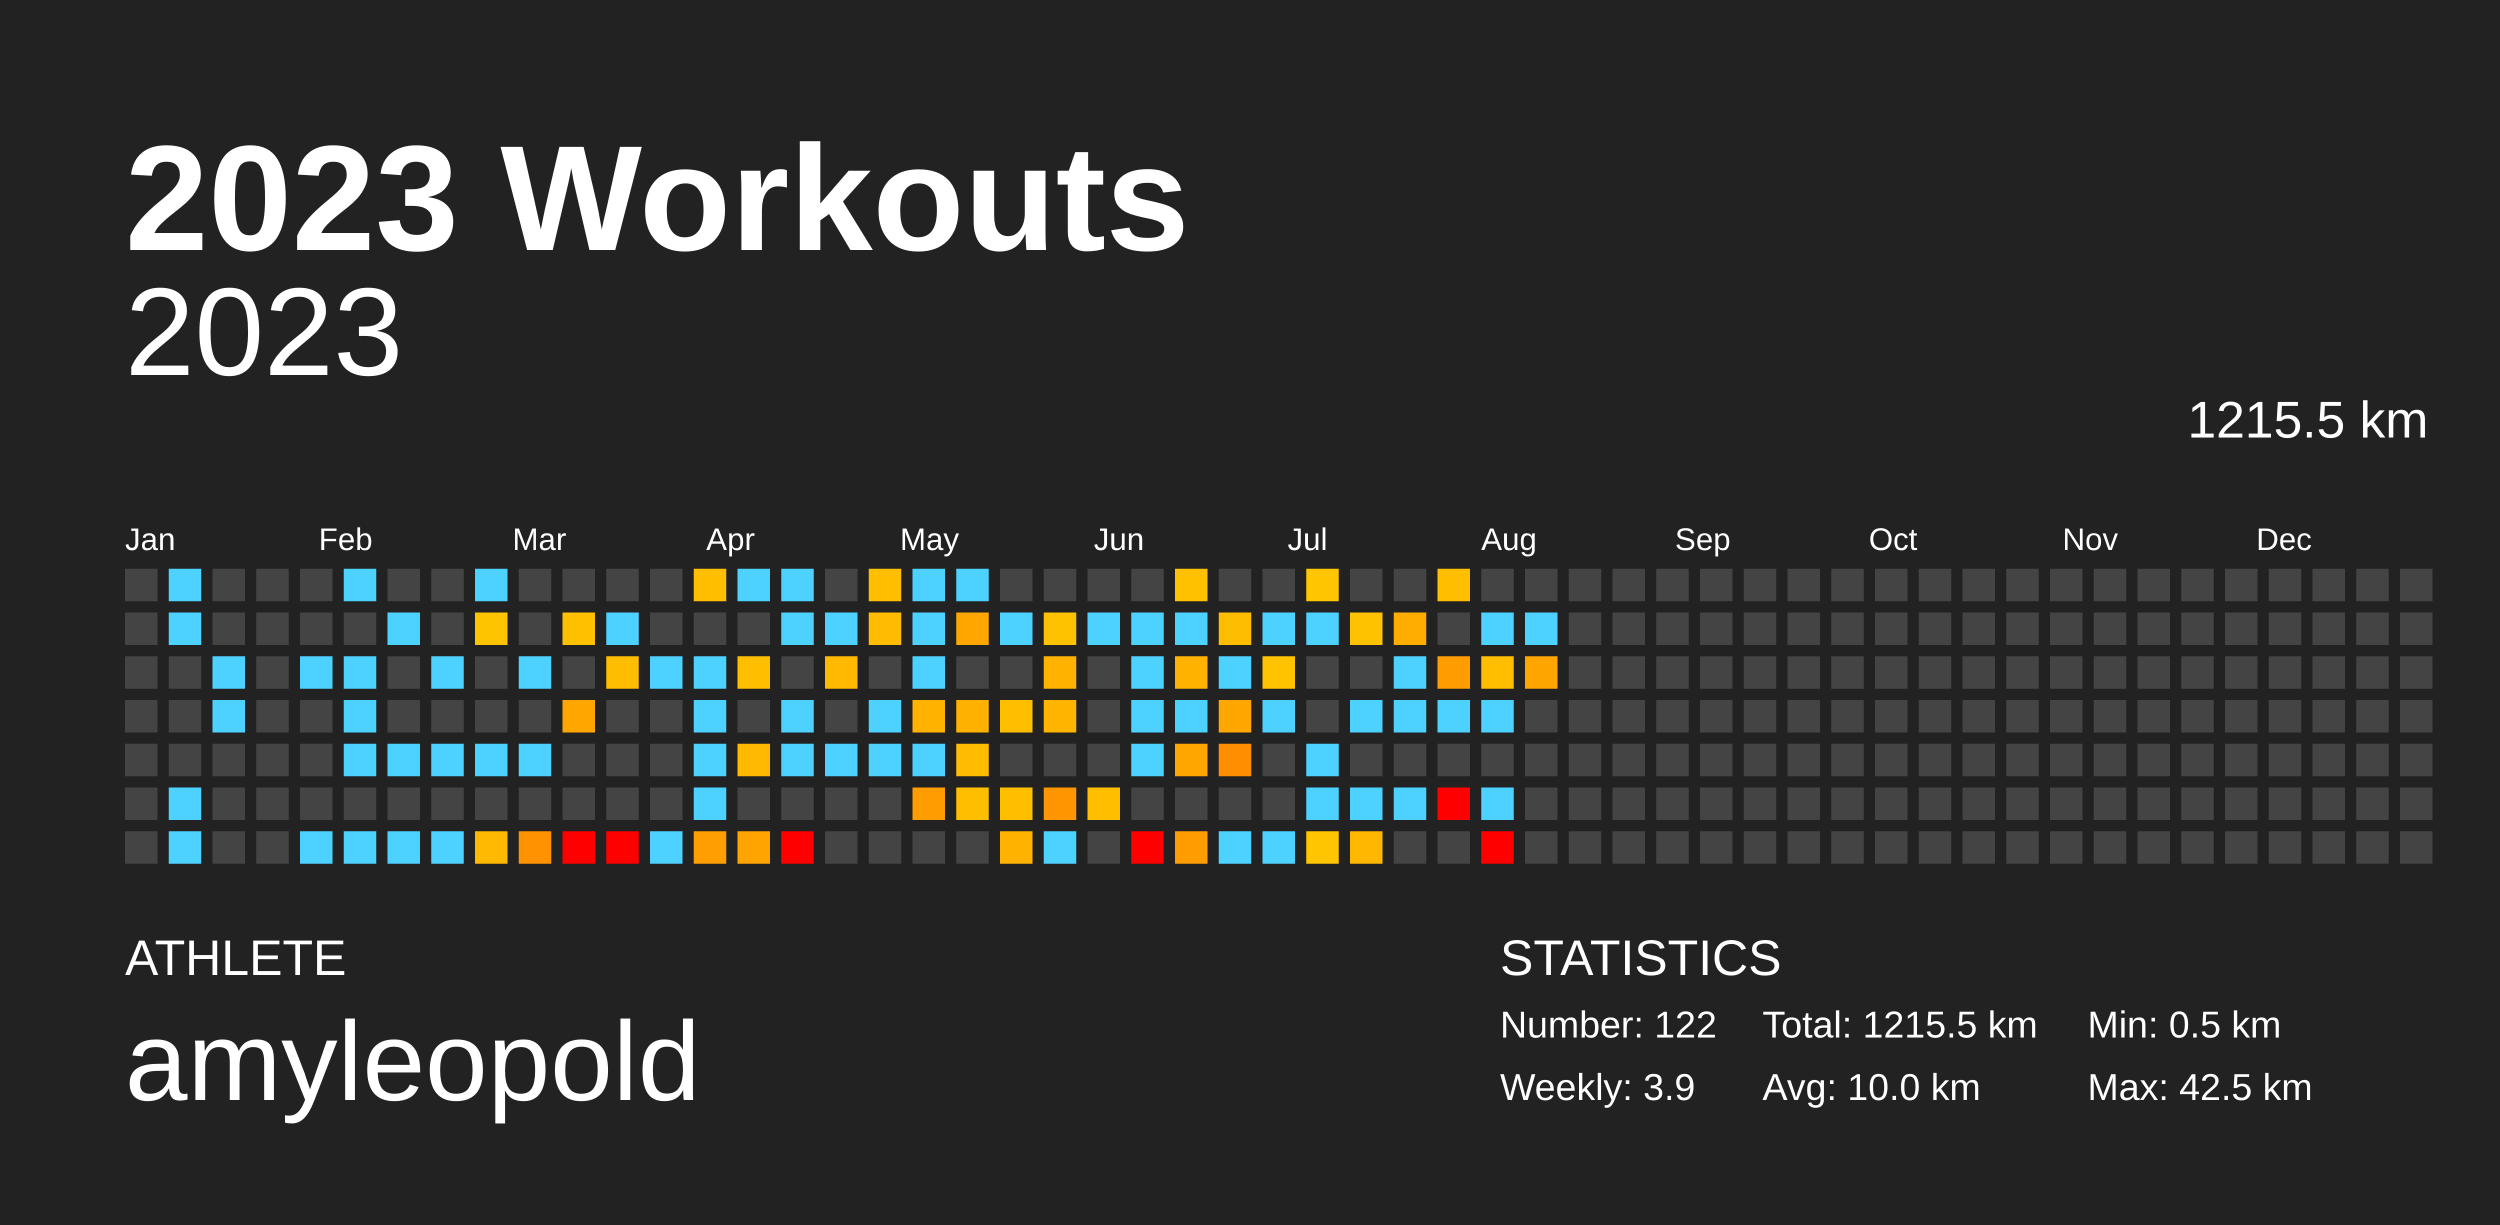
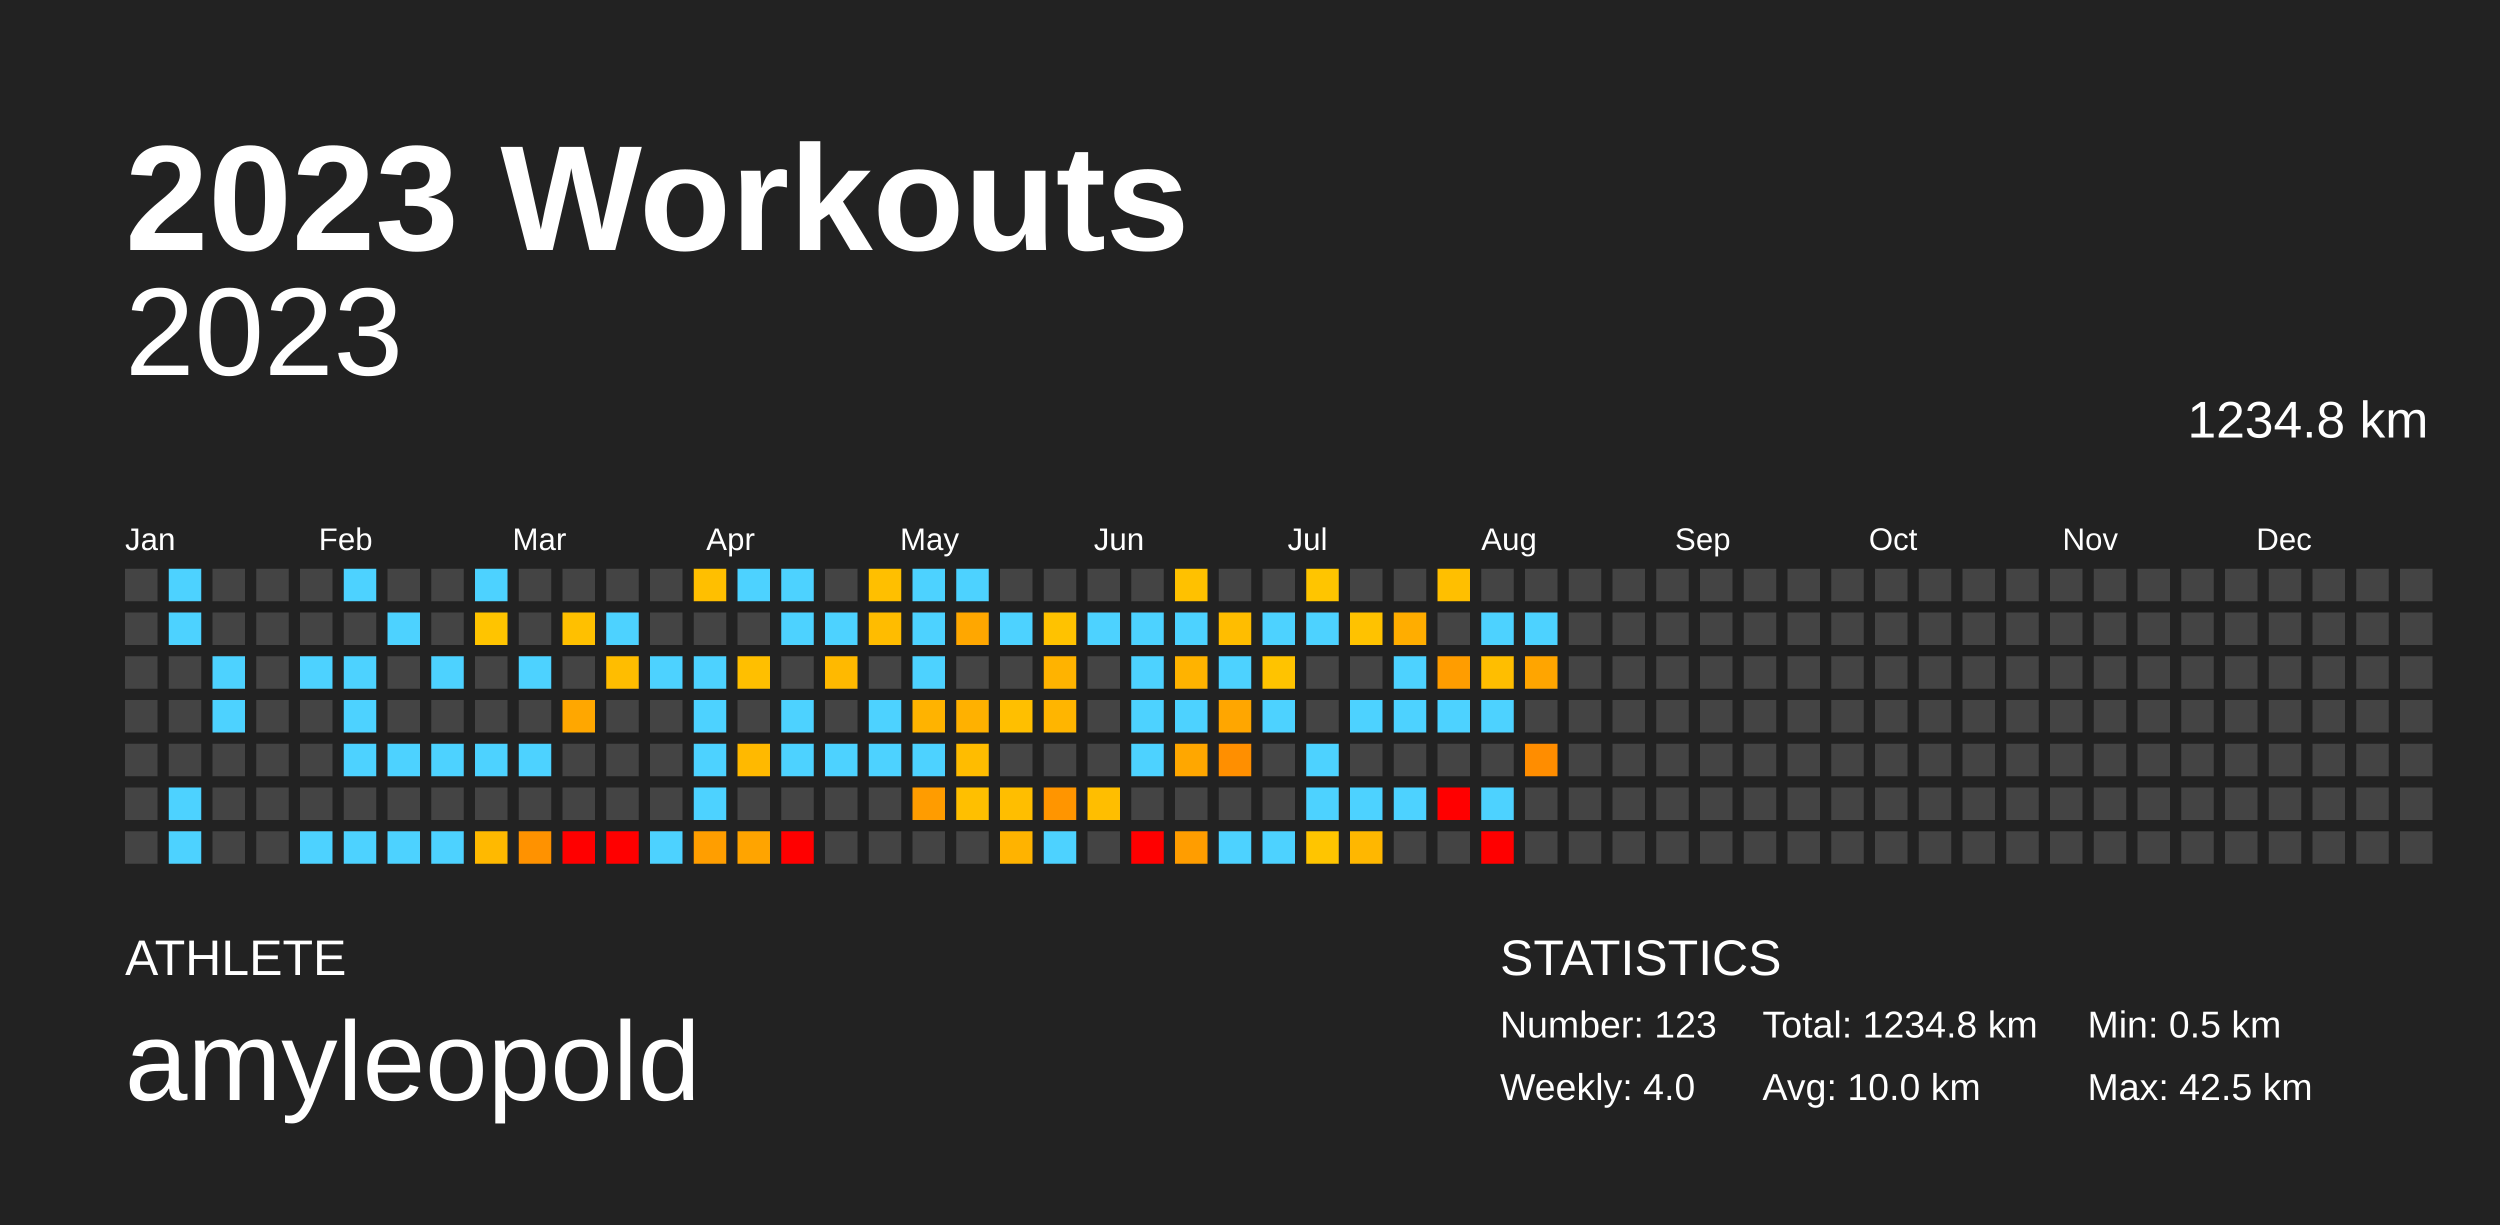
<svg xmlns="http://www.w3.org/2000/svg" baseProfile="full" height="98mm" version="1.1" viewBox="0,0,200,98" width="200mm">
  <defs />
  <rect fill="#222222" height="98" width="200" x="0" y="0" />
  <text fill="#FFFFFF" style="font-size:12px; font-family:Arial; font-weight:bold;" x="10" y="20">2023 Workouts</text>
  <text fill="#FFFFFF" style="font-size:4px; font-family:Arial" x="10" y="78">ATHLETE</text>
  <text fill="#FFFFFF" style="font-size:9px; font-family:Arial" x="10" y="88">amyleopold</text>
  <text fill="#FFFFFF" style="font-size:4px; font-family:Arial" x="120" y="78">STATISTICS</text>
-   <text fill="#FFFFFF" style="font-size:3px; font-family:Arial" x="120" y="83">Number: 122</text>
-   <text fill="#FFFFFF" style="font-size:3px; font-family:Arial" x="120" y="88">Weekly: 3.9</text>
-   <text fill="#FFFFFF" style="font-size:3px; font-family:Arial" x="141" y="83">Total: 1215.5 km</text>
+   <text fill="#FFFFFF" style="font-size:3px; font-family:Arial" x="120" y="83">Number: 123</text>
+   <text fill="#FFFFFF" style="font-size:3px; font-family:Arial" x="120" y="88">Weekly: 4.0</text>
+   <text fill="#FFFFFF" style="font-size:3px; font-family:Arial" x="141" y="83">Total: 1234.8 km</text>
  <text fill="#FFFFFF" style="font-size:3px; font-family:Arial" x="141" y="88">Avg: 10.0 km</text>
  <text fill="#FFFFFF" style="font-size:3px; font-family:Arial" x="167" y="83">Min: 0.5 km</text>
  <text fill="#FFFFFF" style="font-size:3px; font-family:Arial" x="167" y="88">Max: 42.5 km</text>
  <text alignment-baseline="hanging" fill="#FFFFFF" style="font-size:10.0px; font-family:Arial;" x="10" y="30">2023</text>
-   <text alignment-baseline="hanging" fill="#FFFFFF" style="font-size:4.125px; font-family:Arial;" x="175" y="35">1215.5 km</text>
+   <text alignment-baseline="hanging" fill="#FFFFFF" style="font-size:4.125px; font-family:Arial;" x="175" y="35">1234.8 km</text>
  <text fill="#FFFFFF" style="font-size:2.5px; font-family:Arial" x="10.0" y="44">Jan</text>
  <text fill="#FFFFFF" style="font-size:2.5px; font-family:Arial" x="25.5" y="44">Feb</text>
  <text fill="#FFFFFF" style="font-size:2.5px; font-family:Arial" x="41.0" y="44">Mar</text>
  <text fill="#FFFFFF" style="font-size:2.5px; font-family:Arial" x="56.5" y="44">Apr</text>
  <text fill="#FFFFFF" style="font-size:2.5px; font-family:Arial" x="72.0" y="44">May</text>
  <text fill="#FFFFFF" style="font-size:2.5px; font-family:Arial" x="87.5" y="44">Jun</text>
  <text fill="#FFFFFF" style="font-size:2.5px; font-family:Arial" x="103.0" y="44">Jul</text>
  <text fill="#FFFFFF" style="font-size:2.5px; font-family:Arial" x="118.5" y="44">Aug</text>
  <text fill="#FFFFFF" style="font-size:2.5px; font-family:Arial" x="134.0" y="44">Sep</text>
  <text fill="#FFFFFF" style="font-size:2.5px; font-family:Arial" x="149.5" y="44">Oct</text>
  <text fill="#FFFFFF" style="font-size:2.5px; font-family:Arial" x="165.0" y="44">Nov</text>
  <text fill="#FFFFFF" style="font-size:2.5px; font-family:Arial" x="180.5" y="44">Dec</text>
  <rect fill="#444444" height="2.6" width="2.6" x="10.0" y="45.5" />
  <rect fill="#444444" height="2.6" width="2.6" x="10.0" y="49.0" />
  <rect fill="#444444" height="2.6" width="2.6" x="10.0" y="52.5" />
  <rect fill="#444444" height="2.6" width="2.6" x="10.0" y="56.0" />
  <rect fill="#444444" height="2.6" width="2.6" x="10.0" y="59.5" />
  <rect fill="#444444" height="2.6" width="2.6" x="10.0" y="63.0" />
  <rect fill="#444444" height="2.6" width="2.6" x="10.0" y="66.5" />
  <rect fill="#4dd2ff" height="2.6" width="2.6" x="13.5" y="45.5" />
  <rect fill="#4dd2ff" height="2.6" width="2.6" x="13.5" y="49.0" />
  <rect fill="#444444" height="2.6" width="2.6" x="13.5" y="52.5" />
  <rect fill="#444444" height="2.6" width="2.6" x="13.5" y="56.0" />
  <rect fill="#444444" height="2.6" width="2.6" x="13.5" y="59.5" />
  <rect fill="#4dd2ff" height="2.6" width="2.6" x="13.5" y="63.0" />
  <rect fill="#4dd2ff" height="2.6" width="2.6" x="13.5" y="66.5" />
  <rect fill="#444444" height="2.6" width="2.6" x="17.0" y="45.5" />
  <rect fill="#444444" height="2.6" width="2.6" x="17.0" y="49.0" />
  <rect fill="#4dd2ff" height="2.6" width="2.6" x="17.0" y="52.5" />
  <rect fill="#4dd2ff" height="2.6" width="2.6" x="17.0" y="56.0" />
  <rect fill="#444444" height="2.6" width="2.6" x="17.0" y="59.5" />
  <rect fill="#444444" height="2.6" width="2.6" x="17.0" y="63.0" />
  <rect fill="#444444" height="2.6" width="2.6" x="17.0" y="66.5" />
  <rect fill="#444444" height="2.6" width="2.6" x="20.5" y="45.5" />
  <rect fill="#444444" height="2.6" width="2.6" x="20.5" y="49.0" />
  <rect fill="#444444" height="2.6" width="2.6" x="20.5" y="52.5" />
  <rect fill="#444444" height="2.6" width="2.6" x="20.5" y="56.0" />
  <rect fill="#444444" height="2.6" width="2.6" x="20.5" y="59.5" />
  <rect fill="#444444" height="2.6" width="2.6" x="20.5" y="63.0" />
  <rect fill="#444444" height="2.6" width="2.6" x="20.5" y="66.5" />
  <rect fill="#444444" height="2.6" width="2.6" x="24.0" y="45.5" />
  <rect fill="#444444" height="2.6" width="2.6" x="24.0" y="49.0" />
  <rect fill="#4dd2ff" height="2.6" width="2.6" x="24.0" y="52.5" />
  <rect fill="#444444" height="2.6" width="2.6" x="24.0" y="56.0" />
  <rect fill="#444444" height="2.6" width="2.6" x="24.0" y="59.5" />
  <rect fill="#444444" height="2.6" width="2.6" x="24.0" y="63.0" />
  <rect fill="#4dd2ff" height="2.6" width="2.6" x="24.0" y="66.5" />
  <rect fill="#4dd2ff" height="2.6" width="2.6" x="27.5" y="45.5" />
  <rect fill="#444444" height="2.6" width="2.6" x="27.5" y="49.0" />
  <rect fill="#4dd2ff" height="2.6" width="2.6" x="27.5" y="52.5" />
  <rect fill="#4dd2ff" height="2.6" width="2.6" x="27.5" y="56.0" />
  <rect fill="#4dd2ff" height="2.6" width="2.6" x="27.5" y="59.5" />
  <rect fill="#444444" height="2.6" width="2.6" x="27.5" y="63.0" />
  <rect fill="#4dd2ff" height="2.6" width="2.6" x="27.5" y="66.5" />
  <rect fill="#444444" height="2.6" width="2.6" x="31.0" y="45.5" />
  <rect fill="#4dd2ff" height="2.6" width="2.6" x="31.0" y="49.0" />
  <rect fill="#444444" height="2.6" width="2.6" x="31.0" y="52.5" />
  <rect fill="#444444" height="2.6" width="2.6" x="31.0" y="56.0" />
  <rect fill="#4dd2ff" height="2.6" width="2.6" x="31.0" y="59.5" />
  <rect fill="#444444" height="2.6" width="2.6" x="31.0" y="63.0" />
  <rect fill="#4dd2ff" height="2.6" width="2.6" x="31.0" y="66.5" />
  <rect fill="#444444" height="2.6" width="2.6" x="34.5" y="45.5" />
  <rect fill="#444444" height="2.6" width="2.6" x="34.5" y="49.0" />
  <rect fill="#4dd2ff" height="2.6" width="2.6" x="34.5" y="52.5" />
  <rect fill="#444444" height="2.6" width="2.6" x="34.5" y="56.0" />
  <rect fill="#4dd2ff" height="2.6" width="2.6" x="34.5" y="59.5" />
  <rect fill="#444444" height="2.6" width="2.6" x="34.5" y="63.0" />
  <rect fill="#4dd2ff" height="2.6" width="2.6" x="34.5" y="66.5" />
  <rect fill="#4dd2ff" height="2.6" width="2.6" x="38.0" y="45.5" />
  <rect fill="#ffc400" height="2.6" width="2.6" x="38.0" y="49.0" />
  <rect fill="#444444" height="2.6" width="2.6" x="38.0" y="52.5" />
  <rect fill="#444444" height="2.6" width="2.6" x="38.0" y="56.0" />
  <rect fill="#4dd2ff" height="2.6" width="2.6" x="38.0" y="59.5" />
  <rect fill="#444444" height="2.6" width="2.6" x="38.0" y="63.0" />
  <rect fill="#ffb900" height="2.6" width="2.6" x="38.0" y="66.5" />
  <rect fill="#444444" height="2.6" width="2.6" x="41.5" y="45.5" />
  <rect fill="#444444" height="2.6" width="2.6" x="41.5" y="49.0" />
  <rect fill="#4dd2ff" height="2.6" width="2.6" x="41.5" y="52.5" />
  <rect fill="#444444" height="2.6" width="2.6" x="41.5" y="56.0" />
  <rect fill="#4dd2ff" height="2.6" width="2.6" x="41.5" y="59.5" />
  <rect fill="#444444" height="2.6" width="2.6" x="41.5" y="63.0" />
  <rect fill="#ff9200" height="2.6" width="2.6" x="41.5" y="66.5" />
  <rect fill="#444444" height="2.6" width="2.6" x="45.0" y="45.5" />
  <rect fill="#ffc000" height="2.6" width="2.6" x="45.0" y="49.0" />
  <rect fill="#444444" height="2.6" width="2.6" x="45.0" y="52.5" />
  <rect fill="#ffa700" height="2.6" width="2.6" x="45.0" y="56.0" />
  <rect fill="#444444" height="2.6" width="2.6" x="45.0" y="59.5" />
  <rect fill="#444444" height="2.6" width="2.6" x="45.0" y="63.0" />
  <rect fill="red" height="2.6" width="2.6" x="45.0" y="66.5" />
  <rect fill="#444444" height="2.6" width="2.6" x="48.5" y="45.5" />
  <rect fill="#4dd2ff" height="2.6" width="2.6" x="48.5" y="49.0" />
  <rect fill="#ffbd00" height="2.6" width="2.6" x="48.5" y="52.5" />
  <rect fill="#444444" height="2.6" width="2.6" x="48.5" y="56.0" />
  <rect fill="#444444" height="2.6" width="2.6" x="48.5" y="59.5" />
  <rect fill="#444444" height="2.6" width="2.6" x="48.5" y="63.0" />
  <rect fill="red" height="2.6" width="2.6" x="48.5" y="66.5" />
  <rect fill="#444444" height="2.6" width="2.6" x="52.0" y="45.5" />
  <rect fill="#444444" height="2.6" width="2.6" x="52.0" y="49.0" />
  <rect fill="#4dd2ff" height="2.6" width="2.6" x="52.0" y="52.5" />
  <rect fill="#444444" height="2.6" width="2.6" x="52.0" y="56.0" />
  <rect fill="#444444" height="2.6" width="2.6" x="52.0" y="59.5" />
  <rect fill="#444444" height="2.6" width="2.6" x="52.0" y="63.0" />
  <rect fill="#4dd2ff" height="2.6" width="2.6" x="52.0" y="66.5" />
  <rect fill="#ffbf00" height="2.6" width="2.6" x="55.5" y="45.5" />
  <rect fill="#444444" height="2.6" width="2.6" x="55.5" y="49.0" />
  <rect fill="#4dd2ff" height="2.6" width="2.6" x="55.5" y="52.5" />
  <rect fill="#4dd2ff" height="2.6" width="2.6" x="55.5" y="56.0" />
  <rect fill="#4dd2ff" height="2.6" width="2.6" x="55.5" y="59.5" />
  <rect fill="#4dd2ff" height="2.6" width="2.6" x="55.5" y="63.0" />
  <rect fill="#ff9e00" height="2.6" width="2.6" x="55.5" y="66.5" />
  <rect fill="#4dd2ff" height="2.6" width="2.6" x="59.0" y="45.5" />
  <rect fill="#444444" height="2.6" width="2.6" x="59.0" y="49.0" />
  <rect fill="#ffbf00" height="2.6" width="2.6" x="59.0" y="52.5" />
  <rect fill="#444444" height="2.6" width="2.6" x="59.0" y="56.0" />
  <rect fill="#ffb900" height="2.6" width="2.6" x="59.0" y="59.5" />
  <rect fill="#444444" height="2.6" width="2.6" x="59.0" y="63.0" />
  <rect fill="#ffa400" height="2.6" width="2.6" x="59.0" y="66.5" />
  <rect fill="#4dd2ff" height="2.6" width="2.6" x="62.5" y="45.5" />
  <rect fill="#4dd2ff" height="2.6" width="2.6" x="62.5" y="49.0" />
  <rect fill="#444444" height="2.6" width="2.6" x="62.5" y="52.5" />
  <rect fill="#4dd2ff" height="2.6" width="2.6" x="62.5" y="56.0" />
  <rect fill="#4dd2ff" height="2.6" width="2.6" x="62.5" y="59.5" />
  <rect fill="#444444" height="2.6" width="2.6" x="62.5" y="63.0" />
  <rect fill="red" height="2.6" width="2.6" x="62.5" y="66.5" />
  <rect fill="#444444" height="2.6" width="2.6" x="66.0" y="45.5" />
  <rect fill="#4dd2ff" height="2.6" width="2.6" x="66.0" y="49.0" />
  <rect fill="#ffb900" height="2.6" width="2.6" x="66.0" y="52.5" />
  <rect fill="#444444" height="2.6" width="2.6" x="66.0" y="56.0" />
  <rect fill="#4dd2ff" height="2.6" width="2.6" x="66.0" y="59.5" />
  <rect fill="#444444" height="2.6" width="2.6" x="66.0" y="63.0" />
  <rect fill="#444444" height="2.6" width="2.6" x="66.0" y="66.5" />
  <rect fill="#ffbf00" height="2.6" width="2.6" x="69.5" y="45.5" />
  <rect fill="#ffbc00" height="2.6" width="2.6" x="69.5" y="49.0" />
  <rect fill="#444444" height="2.6" width="2.6" x="69.5" y="52.5" />
  <rect fill="#4dd2ff" height="2.6" width="2.6" x="69.5" y="56.0" />
  <rect fill="#4dd2ff" height="2.6" width="2.6" x="69.5" y="59.5" />
  <rect fill="#444444" height="2.6" width="2.6" x="69.5" y="63.0" />
  <rect fill="#444444" height="2.6" width="2.6" x="69.5" y="66.5" />
  <rect fill="#4dd2ff" height="2.6" width="2.6" x="73.0" y="45.5" />
  <rect fill="#4dd2ff" height="2.6" width="2.6" x="73.0" y="49.0" />
  <rect fill="#4dd2ff" height="2.6" width="2.6" x="73.0" y="52.5" />
  <rect fill="#ffb300" height="2.6" width="2.6" x="73.0" y="56.0" />
  <rect fill="#4dd2ff" height="2.6" width="2.6" x="73.0" y="59.5" />
  <rect fill="#ff9c00" height="2.6" width="2.6" x="73.0" y="63.0" />
  <rect fill="#444444" height="2.6" width="2.6" x="73.0" y="66.5" />
  <rect fill="#4dd2ff" height="2.6" width="2.6" x="76.5" y="45.5" />
  <rect fill="#ffa700" height="2.6" width="2.6" x="76.5" y="49.0" />
  <rect fill="#444444" height="2.6" width="2.6" x="76.5" y="52.5" />
  <rect fill="#ffb100" height="2.6" width="2.6" x="76.5" y="56.0" />
  <rect fill="#ffbc00" height="2.6" width="2.6" x="76.5" y="59.5" />
  <rect fill="#ffbf00" height="2.6" width="2.6" x="76.5" y="63.0" />
  <rect fill="#444444" height="2.6" width="2.6" x="76.5" y="66.5" />
  <rect fill="#444444" height="2.6" width="2.6" x="80.0" y="45.5" />
  <rect fill="#4dd2ff" height="2.6" width="2.6" x="80.0" y="49.0" />
  <rect fill="#444444" height="2.6" width="2.6" x="80.0" y="52.5" />
  <rect fill="#ffbf00" height="2.6" width="2.6" x="80.0" y="56.0" />
  <rect fill="#444444" height="2.6" width="2.6" x="80.0" y="59.5" />
  <rect fill="#ffbe00" height="2.6" width="2.6" x="80.0" y="63.0" />
  <rect fill="#ffb300" height="2.6" width="2.6" x="80.0" y="66.5" />
  <rect fill="#444444" height="2.6" width="2.6" x="83.5" y="45.5" />
  <rect fill="#ffc200" height="2.6" width="2.6" x="83.5" y="49.0" />
  <rect fill="#ffb300" height="2.6" width="2.6" x="83.5" y="52.5" />
  <rect fill="#ffb500" height="2.6" width="2.6" x="83.5" y="56.0" />
  <rect fill="#444444" height="2.6" width="2.6" x="83.5" y="59.5" />
  <rect fill="#ff9500" height="2.6" width="2.6" x="83.5" y="63.0" />
  <rect fill="#4dd2ff" height="2.6" width="2.6" x="83.5" y="66.5" />
  <rect fill="#444444" height="2.6" width="2.6" x="87.0" y="45.5" />
  <rect fill="#4dd2ff" height="2.6" width="2.6" x="87.0" y="49.0" />
  <rect fill="#444444" height="2.6" width="2.6" x="87.0" y="52.5" />
  <rect fill="#444444" height="2.6" width="2.6" x="87.0" y="56.0" />
  <rect fill="#444444" height="2.6" width="2.6" x="87.0" y="59.5" />
  <rect fill="#ffbe00" height="2.6" width="2.6" x="87.0" y="63.0" />
  <rect fill="#444444" height="2.6" width="2.6" x="87.0" y="66.5" />
  <rect fill="#444444" height="2.6" width="2.6" x="90.5" y="45.5" />
  <rect fill="#4dd2ff" height="2.6" width="2.6" x="90.5" y="49.0" />
  <rect fill="#4dd2ff" height="2.6" width="2.6" x="90.5" y="52.5" />
  <rect fill="#4dd2ff" height="2.6" width="2.6" x="90.5" y="56.0" />
  <rect fill="#4dd2ff" height="2.6" width="2.6" x="90.5" y="59.5" />
  <rect fill="#444444" height="2.6" width="2.6" x="90.5" y="63.0" />
  <rect fill="red" height="2.6" width="2.6" x="90.5" y="66.5" />
  <rect fill="#ffc100" height="2.6" width="2.6" x="94.0" y="45.5" />
  <rect fill="#4dd2ff" height="2.6" width="2.6" x="94.0" y="49.0" />
  <rect fill="#ffb300" height="2.6" width="2.6" x="94.0" y="52.5" />
  <rect fill="#4dd2ff" height="2.6" width="2.6" x="94.0" y="56.0" />
  <rect fill="#ffa700" height="2.6" width="2.6" x="94.0" y="59.5" />
  <rect fill="#444444" height="2.6" width="2.6" x="94.0" y="63.0" />
  <rect fill="#ff9d00" height="2.6" width="2.6" x="94.0" y="66.5" />
  <rect fill="#444444" height="2.6" width="2.6" x="97.5" y="45.5" />
  <rect fill="#ffbd00" height="2.6" width="2.6" x="97.5" y="49.0" />
  <rect fill="#4dd2ff" height="2.6" width="2.6" x="97.5" y="52.5" />
  <rect fill="#ffa600" height="2.6" width="2.6" x="97.5" y="56.0" />
  <rect fill="#ff8f00" height="2.6" width="2.6" x="97.5" y="59.5" />
  <rect fill="#444444" height="2.6" width="2.6" x="97.5" y="63.0" />
  <rect fill="#4dd2ff" height="2.6" width="2.6" x="97.5" y="66.5" />
  <rect fill="#444444" height="2.6" width="2.6" x="101.0" y="45.5" />
  <rect fill="#4dd2ff" height="2.6" width="2.6" x="101.0" y="49.0" />
  <rect fill="#ffc300" height="2.6" width="2.6" x="101.0" y="52.5" />
  <rect fill="#4dd2ff" height="2.6" width="2.6" x="101.0" y="56.0" />
  <rect fill="#444444" height="2.6" width="2.6" x="101.0" y="59.5" />
  <rect fill="#444444" height="2.6" width="2.6" x="101.0" y="63.0" />
  <rect fill="#4dd2ff" height="2.6" width="2.6" x="101.0" y="66.5" />
  <rect fill="#ffc500" height="2.6" width="2.6" x="104.5" y="45.5" />
  <rect fill="#4dd2ff" height="2.6" width="2.6" x="104.5" y="49.0" />
  <rect fill="#444444" height="2.6" width="2.6" x="104.5" y="52.5" />
  <rect fill="#444444" height="2.6" width="2.6" x="104.5" y="56.0" />
  <rect fill="#4dd2ff" height="2.6" width="2.6" x="104.5" y="59.5" />
  <rect fill="#4dd2ff" height="2.6" width="2.6" x="104.5" y="63.0" />
  <rect fill="#ffc500" height="2.6" width="2.6" x="104.5" y="66.5" />
  <rect fill="#444444" height="2.6" width="2.6" x="108.0" y="45.5" />
  <rect fill="#ffc200" height="2.6" width="2.6" x="108.0" y="49.0" />
  <rect fill="#444444" height="2.6" width="2.6" x="108.0" y="52.5" />
  <rect fill="#4dd2ff" height="2.6" width="2.6" x="108.0" y="56.0" />
  <rect fill="#444444" height="2.6" width="2.6" x="108.0" y="59.5" />
  <rect fill="#4dd2ff" height="2.6" width="2.6" x="108.0" y="63.0" />
  <rect fill="#ffb700" height="2.6" width="2.6" x="108.0" y="66.5" />
  <rect fill="#444444" height="2.6" width="2.6" x="111.5" y="45.5" />
  <rect fill="#ffad00" height="2.6" width="2.6" x="111.5" y="49.0" />
  <rect fill="#4dd2ff" height="2.6" width="2.6" x="111.5" y="52.5" />
  <rect fill="#4dd2ff" height="2.6" width="2.6" x="111.5" y="56.0" />
  <rect fill="#444444" height="2.6" width="2.6" x="111.5" y="59.5" />
  <rect fill="#4dd2ff" height="2.6" width="2.6" x="111.5" y="63.0" />
  <rect fill="#444444" height="2.6" width="2.6" x="111.5" y="66.5" />
  <rect fill="#ffbf00" height="2.6" width="2.6" x="115.0" y="45.5" />
  <rect fill="#444444" height="2.6" width="2.6" x="115.0" y="49.0" />
  <rect fill="#ff9d00" height="2.6" width="2.6" x="115.0" y="52.5" />
  <rect fill="#4dd2ff" height="2.6" width="2.6" x="115.0" y="56.0" />
  <rect fill="#444444" height="2.6" width="2.6" x="115.0" y="59.5" />
  <rect fill="red" height="2.6" width="2.6" x="115.0" y="63.0" />
  <rect fill="#444444" height="2.6" width="2.6" x="115.0" y="66.5" />
  <rect fill="#444444" height="2.6" width="2.6" x="118.5" y="45.5" />
  <rect fill="#4dd2ff" height="2.6" width="2.6" x="118.5" y="49.0" />
  <rect fill="#ffbe00" height="2.6" width="2.6" x="118.5" y="52.5" />
  <rect fill="#4dd2ff" height="2.6" width="2.6" x="118.5" y="56.0" />
  <rect fill="#444444" height="2.6" width="2.6" x="118.5" y="59.5" />
  <rect fill="#4dd2ff" height="2.6" width="2.6" x="118.5" y="63.0" />
  <rect fill="red" height="2.6" width="2.6" x="118.5" y="66.5" />
  <rect fill="#444444" height="2.6" width="2.6" x="122.0" y="45.5" />
  <rect fill="#4dd2ff" height="2.6" width="2.6" x="122.0" y="49.0" />
  <rect fill="#ffa500" height="2.6" width="2.6" x="122.0" y="52.5" />
  <rect fill="#444444" height="2.6" width="2.6" x="122.0" y="56.0" />
-   <rect fill="#444444" height="2.6" width="2.6" x="122.0" y="59.5" />
+   <rect fill="#ff8d00" height="2.6" width="2.6" x="122.0" y="59.5" />
  <rect fill="#444444" height="2.6" width="2.6" x="122.0" y="63.0" />
  <rect fill="#444444" height="2.6" width="2.6" x="122.0" y="66.5" />
  <rect fill="#444444" height="2.6" width="2.6" x="125.5" y="45.5" />
  <rect fill="#444444" height="2.6" width="2.6" x="125.5" y="49.0" />
  <rect fill="#444444" height="2.6" width="2.6" x="125.5" y="52.5" />
  <rect fill="#444444" height="2.6" width="2.6" x="125.5" y="56.0" />
  <rect fill="#444444" height="2.6" width="2.6" x="125.5" y="59.5" />
  <rect fill="#444444" height="2.6" width="2.6" x="125.5" y="63.0" />
  <rect fill="#444444" height="2.6" width="2.6" x="125.5" y="66.5" />
  <rect fill="#444444" height="2.6" width="2.6" x="129.0" y="45.5" />
  <rect fill="#444444" height="2.6" width="2.6" x="129.0" y="49.0" />
  <rect fill="#444444" height="2.6" width="2.6" x="129.0" y="52.5" />
  <rect fill="#444444" height="2.6" width="2.6" x="129.0" y="56.0" />
  <rect fill="#444444" height="2.6" width="2.6" x="129.0" y="59.5" />
  <rect fill="#444444" height="2.6" width="2.6" x="129.0" y="63.0" />
  <rect fill="#444444" height="2.6" width="2.6" x="129.0" y="66.5" />
  <rect fill="#444444" height="2.6" width="2.6" x="132.5" y="45.5" />
  <rect fill="#444444" height="2.6" width="2.6" x="132.5" y="49.0" />
  <rect fill="#444444" height="2.6" width="2.6" x="132.5" y="52.5" />
  <rect fill="#444444" height="2.6" width="2.6" x="132.5" y="56.0" />
  <rect fill="#444444" height="2.6" width="2.6" x="132.5" y="59.5" />
  <rect fill="#444444" height="2.6" width="2.6" x="132.5" y="63.0" />
  <rect fill="#444444" height="2.6" width="2.6" x="132.5" y="66.5" />
  <rect fill="#444444" height="2.6" width="2.6" x="136.0" y="45.5" />
  <rect fill="#444444" height="2.6" width="2.6" x="136.0" y="49.0" />
  <rect fill="#444444" height="2.6" width="2.6" x="136.0" y="52.5" />
  <rect fill="#444444" height="2.6" width="2.6" x="136.0" y="56.0" />
  <rect fill="#444444" height="2.6" width="2.6" x="136.0" y="59.5" />
  <rect fill="#444444" height="2.6" width="2.6" x="136.0" y="63.0" />
  <rect fill="#444444" height="2.6" width="2.6" x="136.0" y="66.5" />
  <rect fill="#444444" height="2.6" width="2.6" x="139.5" y="45.5" />
  <rect fill="#444444" height="2.6" width="2.6" x="139.5" y="49.0" />
  <rect fill="#444444" height="2.6" width="2.6" x="139.5" y="52.5" />
  <rect fill="#444444" height="2.6" width="2.6" x="139.5" y="56.0" />
  <rect fill="#444444" height="2.6" width="2.6" x="139.5" y="59.5" />
  <rect fill="#444444" height="2.6" width="2.6" x="139.5" y="63.0" />
  <rect fill="#444444" height="2.6" width="2.6" x="139.5" y="66.5" />
  <rect fill="#444444" height="2.6" width="2.6" x="143.0" y="45.5" />
  <rect fill="#444444" height="2.6" width="2.6" x="143.0" y="49.0" />
  <rect fill="#444444" height="2.6" width="2.6" x="143.0" y="52.5" />
  <rect fill="#444444" height="2.6" width="2.6" x="143.0" y="56.0" />
  <rect fill="#444444" height="2.6" width="2.6" x="143.0" y="59.5" />
  <rect fill="#444444" height="2.6" width="2.6" x="143.0" y="63.0" />
  <rect fill="#444444" height="2.6" width="2.6" x="143.0" y="66.5" />
  <rect fill="#444444" height="2.6" width="2.6" x="146.5" y="45.5" />
  <rect fill="#444444" height="2.6" width="2.6" x="146.5" y="49.0" />
  <rect fill="#444444" height="2.6" width="2.6" x="146.5" y="52.5" />
  <rect fill="#444444" height="2.6" width="2.6" x="146.5" y="56.0" />
  <rect fill="#444444" height="2.6" width="2.6" x="146.5" y="59.5" />
  <rect fill="#444444" height="2.6" width="2.6" x="146.5" y="63.0" />
  <rect fill="#444444" height="2.6" width="2.6" x="146.5" y="66.5" />
  <rect fill="#444444" height="2.6" width="2.6" x="150.0" y="45.5" />
  <rect fill="#444444" height="2.6" width="2.6" x="150.0" y="49.0" />
  <rect fill="#444444" height="2.6" width="2.6" x="150.0" y="52.5" />
  <rect fill="#444444" height="2.6" width="2.6" x="150.0" y="56.0" />
  <rect fill="#444444" height="2.6" width="2.6" x="150.0" y="59.5" />
  <rect fill="#444444" height="2.6" width="2.6" x="150.0" y="63.0" />
  <rect fill="#444444" height="2.6" width="2.6" x="150.0" y="66.5" />
  <rect fill="#444444" height="2.6" width="2.6" x="153.5" y="45.5" />
  <rect fill="#444444" height="2.6" width="2.6" x="153.5" y="49.0" />
  <rect fill="#444444" height="2.6" width="2.6" x="153.5" y="52.5" />
  <rect fill="#444444" height="2.6" width="2.6" x="153.5" y="56.0" />
  <rect fill="#444444" height="2.6" width="2.6" x="153.5" y="59.5" />
  <rect fill="#444444" height="2.6" width="2.6" x="153.5" y="63.0" />
  <rect fill="#444444" height="2.6" width="2.6" x="153.5" y="66.5" />
  <rect fill="#444444" height="2.6" width="2.6" x="157.0" y="45.5" />
  <rect fill="#444444" height="2.6" width="2.6" x="157.0" y="49.0" />
  <rect fill="#444444" height="2.6" width="2.6" x="157.0" y="52.5" />
  <rect fill="#444444" height="2.6" width="2.6" x="157.0" y="56.0" />
  <rect fill="#444444" height="2.6" width="2.6" x="157.0" y="59.5" />
  <rect fill="#444444" height="2.6" width="2.6" x="157.0" y="63.0" />
  <rect fill="#444444" height="2.6" width="2.6" x="157.0" y="66.5" />
  <rect fill="#444444" height="2.6" width="2.6" x="160.5" y="45.5" />
  <rect fill="#444444" height="2.6" width="2.6" x="160.5" y="49.0" />
  <rect fill="#444444" height="2.6" width="2.6" x="160.5" y="52.5" />
  <rect fill="#444444" height="2.6" width="2.6" x="160.5" y="56.0" />
  <rect fill="#444444" height="2.6" width="2.6" x="160.5" y="59.5" />
  <rect fill="#444444" height="2.6" width="2.6" x="160.5" y="63.0" />
  <rect fill="#444444" height="2.6" width="2.6" x="160.5" y="66.5" />
  <rect fill="#444444" height="2.6" width="2.6" x="164.0" y="45.5" />
  <rect fill="#444444" height="2.6" width="2.6" x="164.0" y="49.0" />
  <rect fill="#444444" height="2.6" width="2.6" x="164.0" y="52.5" />
  <rect fill="#444444" height="2.6" width="2.6" x="164.0" y="56.0" />
  <rect fill="#444444" height="2.6" width="2.6" x="164.0" y="59.5" />
  <rect fill="#444444" height="2.6" width="2.6" x="164.0" y="63.0" />
  <rect fill="#444444" height="2.6" width="2.6" x="164.0" y="66.5" />
  <rect fill="#444444" height="2.6" width="2.6" x="167.5" y="45.5" />
  <rect fill="#444444" height="2.6" width="2.6" x="167.5" y="49.0" />
  <rect fill="#444444" height="2.6" width="2.6" x="167.5" y="52.5" />
  <rect fill="#444444" height="2.6" width="2.6" x="167.5" y="56.0" />
  <rect fill="#444444" height="2.6" width="2.6" x="167.5" y="59.5" />
  <rect fill="#444444" height="2.6" width="2.6" x="167.5" y="63.0" />
  <rect fill="#444444" height="2.6" width="2.6" x="167.5" y="66.5" />
  <rect fill="#444444" height="2.6" width="2.6" x="171.0" y="45.5" />
  <rect fill="#444444" height="2.6" width="2.6" x="171.0" y="49.0" />
  <rect fill="#444444" height="2.6" width="2.6" x="171.0" y="52.5" />
  <rect fill="#444444" height="2.6" width="2.6" x="171.0" y="56.0" />
  <rect fill="#444444" height="2.6" width="2.6" x="171.0" y="59.5" />
  <rect fill="#444444" height="2.6" width="2.6" x="171.0" y="63.0" />
  <rect fill="#444444" height="2.6" width="2.6" x="171.0" y="66.5" />
  <rect fill="#444444" height="2.6" width="2.6" x="174.5" y="45.5" />
  <rect fill="#444444" height="2.6" width="2.6" x="174.5" y="49.0" />
  <rect fill="#444444" height="2.6" width="2.6" x="174.5" y="52.5" />
  <rect fill="#444444" height="2.6" width="2.6" x="174.5" y="56.0" />
  <rect fill="#444444" height="2.6" width="2.6" x="174.5" y="59.5" />
  <rect fill="#444444" height="2.6" width="2.6" x="174.5" y="63.0" />
  <rect fill="#444444" height="2.6" width="2.6" x="174.5" y="66.5" />
  <rect fill="#444444" height="2.6" width="2.6" x="178.0" y="45.5" />
  <rect fill="#444444" height="2.6" width="2.6" x="178.0" y="49.0" />
  <rect fill="#444444" height="2.6" width="2.6" x="178.0" y="52.5" />
  <rect fill="#444444" height="2.6" width="2.6" x="178.0" y="56.0" />
  <rect fill="#444444" height="2.6" width="2.6" x="178.0" y="59.5" />
  <rect fill="#444444" height="2.6" width="2.6" x="178.0" y="63.0" />
  <rect fill="#444444" height="2.6" width="2.6" x="178.0" y="66.5" />
  <rect fill="#444444" height="2.6" width="2.6" x="181.5" y="45.5" />
  <rect fill="#444444" height="2.6" width="2.6" x="181.5" y="49.0" />
  <rect fill="#444444" height="2.6" width="2.6" x="181.5" y="52.5" />
  <rect fill="#444444" height="2.6" width="2.6" x="181.5" y="56.0" />
  <rect fill="#444444" height="2.6" width="2.6" x="181.5" y="59.5" />
  <rect fill="#444444" height="2.6" width="2.6" x="181.5" y="63.0" />
  <rect fill="#444444" height="2.6" width="2.6" x="181.5" y="66.5" />
  <rect fill="#444444" height="2.6" width="2.6" x="185.0" y="45.5" />
  <rect fill="#444444" height="2.6" width="2.6" x="185.0" y="49.0" />
  <rect fill="#444444" height="2.6" width="2.6" x="185.0" y="52.5" />
  <rect fill="#444444" height="2.6" width="2.6" x="185.0" y="56.0" />
  <rect fill="#444444" height="2.6" width="2.6" x="185.0" y="59.5" />
  <rect fill="#444444" height="2.6" width="2.6" x="185.0" y="63.0" />
  <rect fill="#444444" height="2.6" width="2.6" x="185.0" y="66.5" />
  <rect fill="#444444" height="2.6" width="2.6" x="188.5" y="45.5" />
  <rect fill="#444444" height="2.6" width="2.6" x="188.5" y="49.0" />
  <rect fill="#444444" height="2.6" width="2.6" x="188.5" y="52.5" />
  <rect fill="#444444" height="2.6" width="2.6" x="188.5" y="56.0" />
  <rect fill="#444444" height="2.6" width="2.6" x="188.5" y="59.5" />
  <rect fill="#444444" height="2.6" width="2.6" x="188.5" y="63.0" />
  <rect fill="#444444" height="2.6" width="2.6" x="188.5" y="66.5" />
  <rect fill="#444444" height="2.6" width="2.6" x="192.0" y="45.5" />
  <rect fill="#444444" height="2.6" width="2.6" x="192.0" y="49.0" />
  <rect fill="#444444" height="2.6" width="2.6" x="192.0" y="52.5" />
  <rect fill="#444444" height="2.6" width="2.6" x="192.0" y="56.0" />
  <rect fill="#444444" height="2.6" width="2.6" x="192.0" y="59.5" />
  <rect fill="#444444" height="2.6" width="2.6" x="192.0" y="63.0" />
  <rect fill="#444444" height="2.6" width="2.6" x="192.0" y="66.5" />
</svg>
